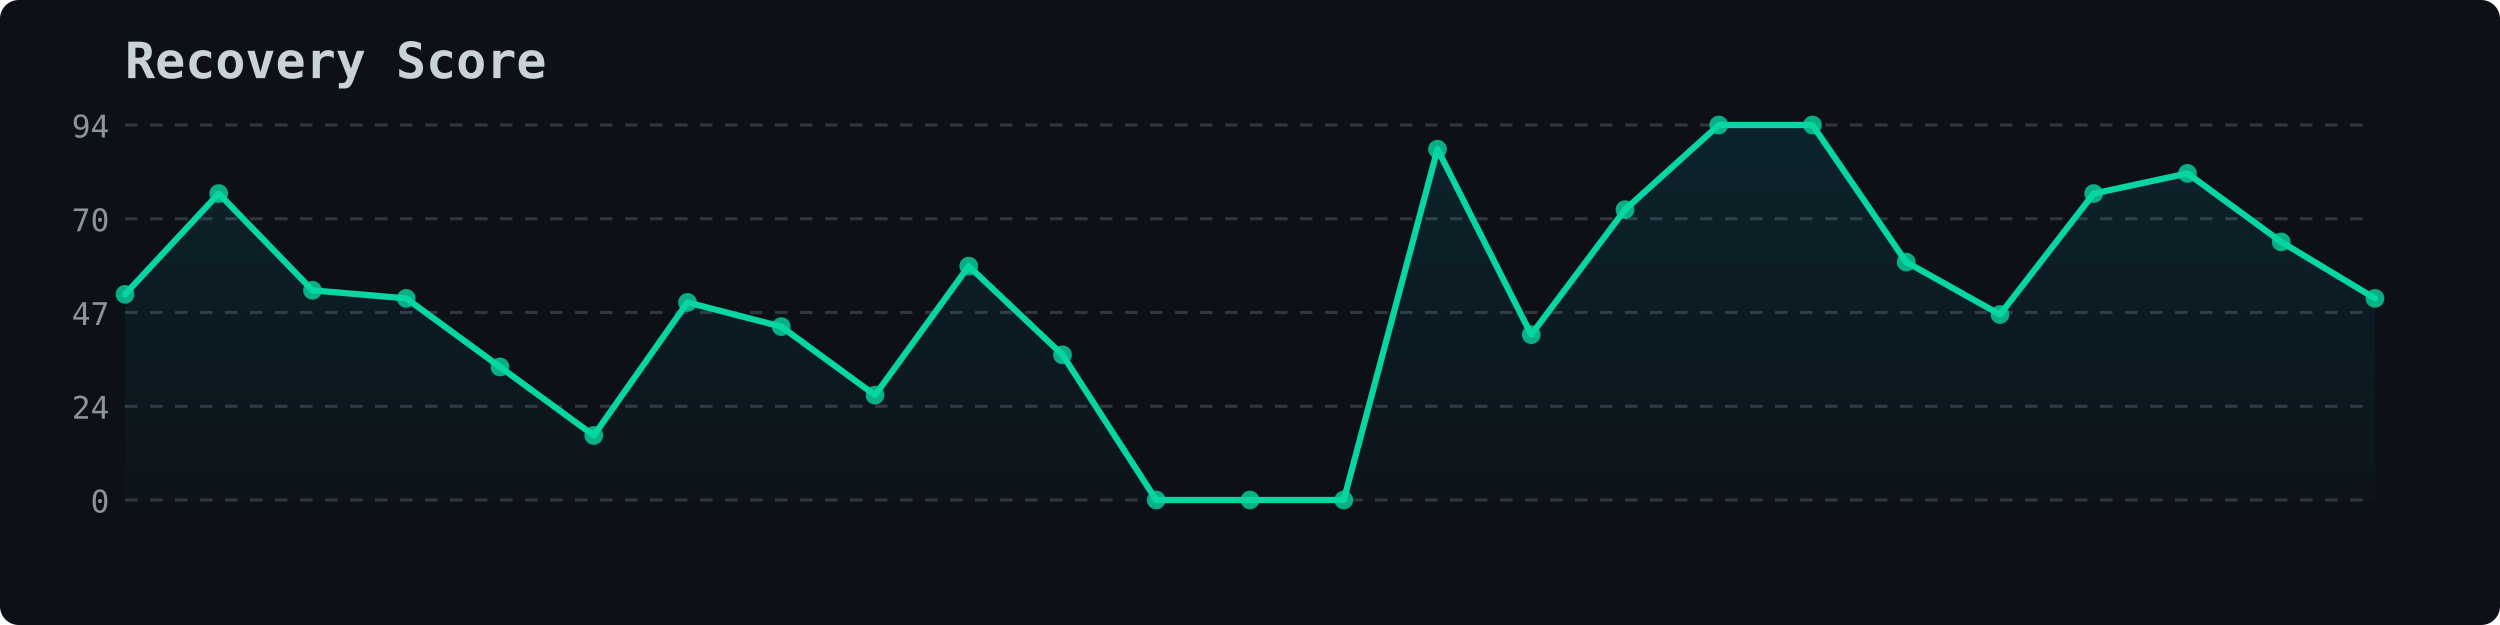
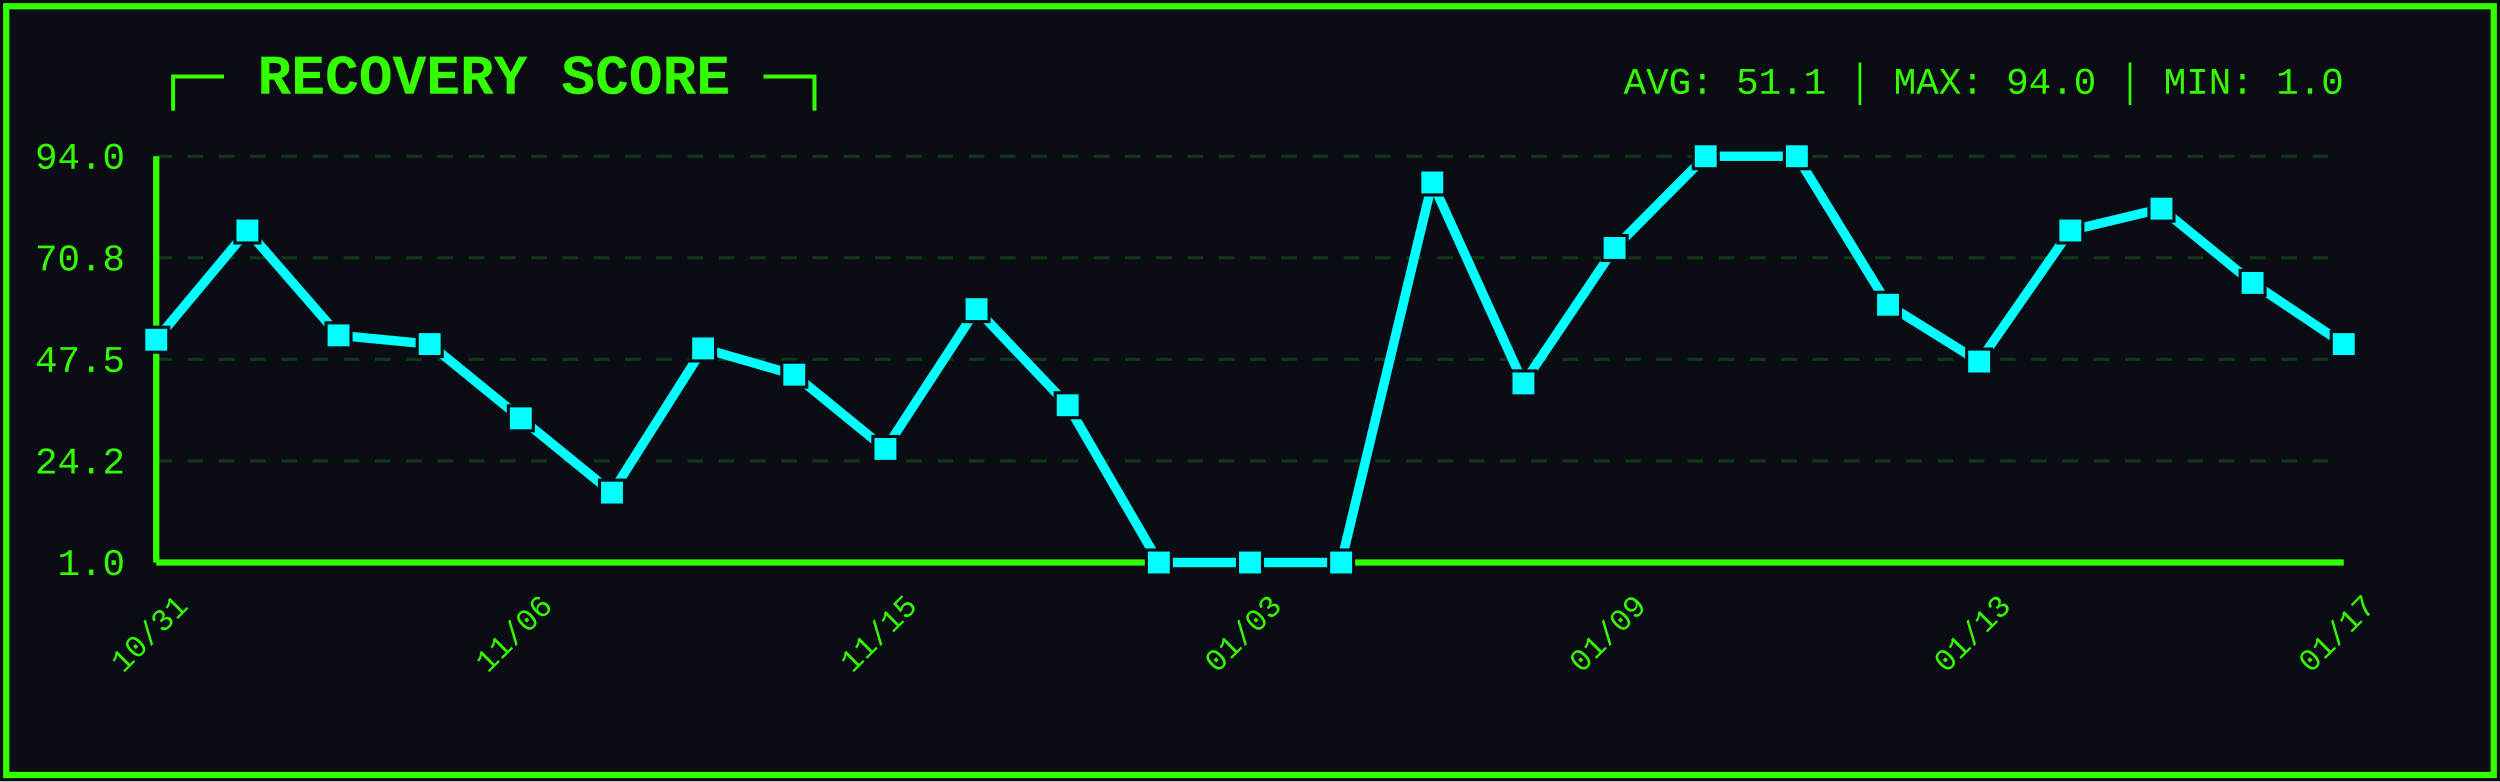
- <svg xmlns="http://www.w3.org/2000/svg" width="800" height="200">
-   <defs>
-     <linearGradient id="gradient" x1="0%" y1="0%" x2="0%" y2="100%">
-       <stop offset="0%" style="stop-color:#00D9FF;stop-opacity:0.3" />
-       <stop offset="100%" style="stop-color:#00D9FF;stop-opacity:0.05" />
-     </linearGradient>
-   </defs>
-   <rect width="800" height="200" fill="#0D1117" rx="6" />
-   <text x="40" y="25" font-family="'SF Mono', 'Monaco', monospace" font-size="16" font-weight="bold" fill="#C9D1D9">
-         Recovery Score
+ <svg xmlns="http://www.w3.org/2000/svg" width="800" height="250">
+   <rect width="800" height="250" fill="#0a0e14" />
+   <rect x="2" y="2" width="796" height="246" fill="none" stroke="#33ff00" stroke-width="2" />
+   <text x="50" y="30" font-family="'Courier New', 'Courier', monospace" font-size="18" font-weight="bold" fill="#33ff00">
+         ┌─ RECOVERY SCORE ─┐
    </text>
-   <line x1="40" y1="40.0" x2="760" y2="40.0" stroke="#30363D" stroke-width="1" stroke-dasharray="4,4" />
-   <text x="35" y="44.0" font-family="'SF Mono', 'Monaco', monospace" font-size="10" fill="#8B949E" text-anchor="end">94</text>
-   <line x1="40" y1="70.0" x2="760" y2="70.0" stroke="#30363D" stroke-width="1" stroke-dasharray="4,4" />
-   <text x="35" y="74.0" font-family="'SF Mono', 'Monaco', monospace" font-size="10" fill="#8B949E" text-anchor="end">70</text>
-   <line x1="40" y1="100.0" x2="760" y2="100.0" stroke="#30363D" stroke-width="1" stroke-dasharray="4,4" />
-   <text x="35" y="104.0" font-family="'SF Mono', 'Monaco', monospace" font-size="10" fill="#8B949E" text-anchor="end">47</text>
-   <line x1="40" y1="130.0" x2="760" y2="130.0" stroke="#30363D" stroke-width="1" stroke-dasharray="4,4" />
-   <text x="35" y="134.0" font-family="'SF Mono', 'Monaco', monospace" font-size="10" fill="#8B949E" text-anchor="end">24</text>
-   <line x1="40" y1="160.0" x2="760" y2="160.0" stroke="#30363D" stroke-width="1" stroke-dasharray="4,4" />
-   <text x="35" y="164.0" font-family="'SF Mono', 'Monaco', monospace" font-size="10" fill="#8B949E" text-anchor="end">0</text>
-   <path d="M 40.0,94.194 L 70.0,61.935 L 100.0,92.903 L 130.0,95.484 L 160.0,117.419 L 190.0,139.355 L 220.0,96.774 L 250.0,104.516 L 280.0,126.452 L 310.0,85.161 L 340.0,113.548 L 370.0,160.0 L 400.0,160.0 L 430.0,160.0 L 460.0,47.742 L 490.0,107.097 L 520.0,67.097 L 550.0,40.0 L 580.0,40.0 L 610.0,83.871 L 640.0,100.645 L 670.0,61.935 L 700.0,55.484 L 730.0,77.419 L 760.0,95.484" stroke="#06D6A0" stroke-width="2" fill="none" stroke-linecap="round" stroke-linejoin="round" />
-   <path d="M 40.0,94.194 L 70.0,61.935 L 100.0,92.903 L 130.0,95.484 L 160.0,117.419 L 190.0,139.355 L 220.0,96.774 L 250.0,104.516 L 280.0,126.452 L 310.0,85.161 L 340.0,113.548 L 370.0,160.0 L 400.0,160.0 L 430.0,160.0 L 460.0,47.742 L 490.0,107.097 L 520.0,67.097 L 550.0,40.0 L 580.0,40.0 L 610.0,83.871 L 640.0,100.645 L 670.0,61.935 L 700.0,55.484 L 730.0,77.419 L 760.0,95.484 L 760.0,160 L 40.0,160 Z" fill="url(#gradient)" opacity="0.3" />
-   <circle cx="40.0" cy="94.194" r="3" fill="#06D6A0" opacity="0.8" />
-   <circle cx="70.0" cy="61.935" r="3" fill="#06D6A0" opacity="0.8" />
-   <circle cx="100.0" cy="92.903" r="3" fill="#06D6A0" opacity="0.8" />
-   <circle cx="130.0" cy="95.484" r="3" fill="#06D6A0" opacity="0.8" />
-   <circle cx="160.0" cy="117.419" r="3" fill="#06D6A0" opacity="0.8" />
-   <circle cx="190.0" cy="139.355" r="3" fill="#06D6A0" opacity="0.8" />
-   <circle cx="220.0" cy="96.774" r="3" fill="#06D6A0" opacity="0.8" />
-   <circle cx="250.0" cy="104.516" r="3" fill="#06D6A0" opacity="0.8" />
-   <circle cx="280.0" cy="126.452" r="3" fill="#06D6A0" opacity="0.8" />
-   <circle cx="310.0" cy="85.161" r="3" fill="#06D6A0" opacity="0.8" />
-   <circle cx="340.0" cy="113.548" r="3" fill="#06D6A0" opacity="0.8" />
-   <circle cx="370.0" cy="160.0" r="3" fill="#06D6A0" opacity="0.8" />
-   <circle cx="400.0" cy="160.0" r="3" fill="#06D6A0" opacity="0.8" />
-   <circle cx="430.0" cy="160.0" r="3" fill="#06D6A0" opacity="0.8" />
-   <circle cx="460.0" cy="47.742" r="3" fill="#06D6A0" opacity="0.8" />
-   <circle cx="490.0" cy="107.097" r="3" fill="#06D6A0" opacity="0.8" />
-   <circle cx="520.0" cy="67.097" r="3" fill="#06D6A0" opacity="0.8" />
-   <circle cx="550.0" cy="40.0" r="3" fill="#06D6A0" opacity="0.8" />
-   <circle cx="580.0" cy="40.0" r="3" fill="#06D6A0" opacity="0.8" />
-   <circle cx="610.0" cy="83.871" r="3" fill="#06D6A0" opacity="0.8" />
-   <circle cx="640.0" cy="100.645" r="3" fill="#06D6A0" opacity="0.8" />
-   <circle cx="670.0" cy="61.935" r="3" fill="#06D6A0" opacity="0.8" />
-   <circle cx="700.0" cy="55.484" r="3" fill="#06D6A0" opacity="0.8" />
-   <circle cx="730.0" cy="77.419" r="3" fill="#06D6A0" opacity="0.8" />
-   <circle cx="760.0" cy="95.484" r="3" fill="#06D6A0" opacity="0.8" />
+   <line x1="50" y1="50.0" x2="750" y2="50.0" stroke="#1a5f1a" stroke-width="1" stroke-dasharray="5,5" opacity="0.5" />
+   <text x="40" y="54.0" font-family="'Courier New', 'Courier', monospace" font-size="12" fill="#33ff00" text-anchor="end">94.0</text>
+   <line x1="50" y1="82.5" x2="750" y2="82.5" stroke="#1a5f1a" stroke-width="1" stroke-dasharray="5,5" opacity="0.5" />
+   <text x="40" y="86.5" font-family="'Courier New', 'Courier', monospace" font-size="12" fill="#33ff00" text-anchor="end">70.8</text>
+   <line x1="50" y1="115.0" x2="750" y2="115.0" stroke="#1a5f1a" stroke-width="1" stroke-dasharray="5,5" opacity="0.5" />
+   <text x="40" y="119.0" font-family="'Courier New', 'Courier', monospace" font-size="12" fill="#33ff00" text-anchor="end">47.5</text>
+   <line x1="50" y1="147.5" x2="750" y2="147.5" stroke="#1a5f1a" stroke-width="1" stroke-dasharray="5,5" opacity="0.5" />
+   <text x="40" y="151.5" font-family="'Courier New', 'Courier', monospace" font-size="12" fill="#33ff00" text-anchor="end">24.2</text>
+   <line x1="50" y1="180.0" x2="750" y2="180.0" stroke="#1a5f1a" stroke-width="1" stroke-dasharray="5,5" opacity="0.5" />
+   <text x="40" y="184.0" font-family="'Courier New', 'Courier', monospace" font-size="12" fill="#33ff00" text-anchor="end">1.0</text>
+   <line x1="50" y1="50" x2="50" y2="180" stroke="#33ff00" stroke-width="2" />
+   <line x1="50" y1="180" x2="750" y2="180" stroke="#33ff00" stroke-width="2" />
+   <line x1="50.0" y1="108.71" x2="79.167" y2="73.763" stroke="#00ffff" stroke-width="3" stroke-linecap="round" />
+   <line x1="79.167" y1="73.763" x2="108.333" y2="107.312" stroke="#00ffff" stroke-width="3" stroke-linecap="round" />
+   <line x1="108.333" y1="107.312" x2="137.5" y2="110.108" stroke="#00ffff" stroke-width="3" stroke-linecap="round" />
+   <line x1="137.5" y1="110.108" x2="166.667" y2="133.871" stroke="#00ffff" stroke-width="3" stroke-linecap="round" />
+   <line x1="166.667" y1="133.871" x2="195.833" y2="157.634" stroke="#00ffff" stroke-width="3" stroke-linecap="round" />
+   <line x1="195.833" y1="157.634" x2="225.0" y2="111.505" stroke="#00ffff" stroke-width="3" stroke-linecap="round" />
+   <line x1="225.0" y1="111.505" x2="254.167" y2="119.892" stroke="#00ffff" stroke-width="3" stroke-linecap="round" />
+   <line x1="254.167" y1="119.892" x2="283.333" y2="143.656" stroke="#00ffff" stroke-width="3" stroke-linecap="round" />
+   <line x1="283.333" y1="143.656" x2="312.5" y2="98.925" stroke="#00ffff" stroke-width="3" stroke-linecap="round" />
+   <line x1="312.5" y1="98.925" x2="341.667" y2="129.677" stroke="#00ffff" stroke-width="3" stroke-linecap="round" />
+   <line x1="341.667" y1="129.677" x2="370.833" y2="180.0" stroke="#00ffff" stroke-width="3" stroke-linecap="round" />
+   <line x1="370.833" y1="180.0" x2="400.0" y2="180.0" stroke="#00ffff" stroke-width="3" stroke-linecap="round" />
+   <line x1="400.0" y1="180.0" x2="429.167" y2="180.0" stroke="#00ffff" stroke-width="3" stroke-linecap="round" />
+   <line x1="429.167" y1="180.0" x2="458.333" y2="58.387" stroke="#00ffff" stroke-width="3" stroke-linecap="round" />
+   <line x1="458.333" y1="58.387" x2="487.5" y2="122.688" stroke="#00ffff" stroke-width="3" stroke-linecap="round" />
+   <line x1="487.5" y1="122.688" x2="516.667" y2="79.355" stroke="#00ffff" stroke-width="3" stroke-linecap="round" />
+   <line x1="516.667" y1="79.355" x2="545.833" y2="50.0" stroke="#00ffff" stroke-width="3" stroke-linecap="round" />
+   <line x1="545.833" y1="50.0" x2="575.0" y2="50.0" stroke="#00ffff" stroke-width="3" stroke-linecap="round" />
+   <line x1="575.0" y1="50.0" x2="604.167" y2="97.527" stroke="#00ffff" stroke-width="3" stroke-linecap="round" />
+   <line x1="604.167" y1="97.527" x2="633.333" y2="115.699" stroke="#00ffff" stroke-width="3" stroke-linecap="round" />
+   <line x1="633.333" y1="115.699" x2="662.5" y2="73.763" stroke="#00ffff" stroke-width="3" stroke-linecap="round" />
+   <line x1="662.5" y1="73.763" x2="691.667" y2="66.774" stroke="#00ffff" stroke-width="3" stroke-linecap="round" />
+   <line x1="691.667" y1="66.774" x2="720.833" y2="90.538" stroke="#00ffff" stroke-width="3" stroke-linecap="round" />
+   <line x1="720.833" y1="90.538" x2="750.0" y2="110.108" stroke="#00ffff" stroke-width="3" stroke-linecap="round" />
+   <rect x="46.0" y="104.71" width="8" height="8" fill="#00ffff" stroke="#0a0e14" stroke-width="1" />
+   <rect x="75.167" y="69.763" width="8" height="8" fill="#00ffff" stroke="#0a0e14" stroke-width="1" />
+   <rect x="104.333" y="103.312" width="8" height="8" fill="#00ffff" stroke="#0a0e14" stroke-width="1" />
+   <rect x="133.5" y="106.108" width="8" height="8" fill="#00ffff" stroke="#0a0e14" stroke-width="1" />
+   <rect x="162.667" y="129.871" width="8" height="8" fill="#00ffff" stroke="#0a0e14" stroke-width="1" />
+   <rect x="191.833" y="153.634" width="8" height="8" fill="#00ffff" stroke="#0a0e14" stroke-width="1" />
+   <rect x="221.0" y="107.505" width="8" height="8" fill="#00ffff" stroke="#0a0e14" stroke-width="1" />
+   <rect x="250.167" y="115.892" width="8" height="8" fill="#00ffff" stroke="#0a0e14" stroke-width="1" />
+   <rect x="279.333" y="139.656" width="8" height="8" fill="#00ffff" stroke="#0a0e14" stroke-width="1" />
+   <rect x="308.5" y="94.925" width="8" height="8" fill="#00ffff" stroke="#0a0e14" stroke-width="1" />
+   <rect x="337.667" y="125.677" width="8" height="8" fill="#00ffff" stroke="#0a0e14" stroke-width="1" />
+   <rect x="366.833" y="176.0" width="8" height="8" fill="#00ffff" stroke="#0a0e14" stroke-width="1" />
+   <rect x="396.0" y="176.0" width="8" height="8" fill="#00ffff" stroke="#0a0e14" stroke-width="1" />
+   <rect x="425.167" y="176.0" width="8" height="8" fill="#00ffff" stroke="#0a0e14" stroke-width="1" />
+   <rect x="454.333" y="54.387" width="8" height="8" fill="#00ffff" stroke="#0a0e14" stroke-width="1" />
+   <rect x="483.5" y="118.688" width="8" height="8" fill="#00ffff" stroke="#0a0e14" stroke-width="1" />
+   <rect x="512.667" y="75.355" width="8" height="8" fill="#00ffff" stroke="#0a0e14" stroke-width="1" />
+   <rect x="541.833" y="46.0" width="8" height="8" fill="#00ffff" stroke="#0a0e14" stroke-width="1" />
+   <rect x="571.0" y="46.0" width="8" height="8" fill="#00ffff" stroke="#0a0e14" stroke-width="1" />
+   <rect x="600.167" y="93.527" width="8" height="8" fill="#00ffff" stroke="#0a0e14" stroke-width="1" />
+   <rect x="629.333" y="111.699" width="8" height="8" fill="#00ffff" stroke="#0a0e14" stroke-width="1" />
+   <rect x="658.5" y="69.763" width="8" height="8" fill="#00ffff" stroke="#0a0e14" stroke-width="1" />
+   <rect x="687.667" y="62.774" width="8" height="8" fill="#00ffff" stroke="#0a0e14" stroke-width="1" />
+   <rect x="716.833" y="86.538" width="8" height="8" fill="#00ffff" stroke="#0a0e14" stroke-width="1" />
+   <rect x="746.0" y="106.108" width="8" height="8" fill="#00ffff" stroke="#0a0e14" stroke-width="1" />
+   <text x="50.0" y="205" font-family="'Courier New', 'Courier', monospace" font-size="10" fill="#33ff00" text-anchor="middle" transform="rotate(-45, 50.0, 205)">
+         10/31
+     </text>
+   <text x="166.667" y="205" font-family="'Courier New', 'Courier', monospace" font-size="10" fill="#33ff00" text-anchor="middle" transform="rotate(-45, 166.6667, 205)">
+         11/06
+     </text>
+   <text x="283.333" y="205" font-family="'Courier New', 'Courier', monospace" font-size="10" fill="#33ff00" text-anchor="middle" transform="rotate(-45, 283.3333, 205)">
+         11/15
+     </text>
+   <text x="400.0" y="205" font-family="'Courier New', 'Courier', monospace" font-size="10" fill="#33ff00" text-anchor="middle" transform="rotate(-45, 400.0, 205)">
+         01/03
+     </text>
+   <text x="516.667" y="205" font-family="'Courier New', 'Courier', monospace" font-size="10" fill="#33ff00" text-anchor="middle" transform="rotate(-45, 516.6667, 205)">
+         01/09
+     </text>
+   <text x="633.333" y="205" font-family="'Courier New', 'Courier', monospace" font-size="10" fill="#33ff00" text-anchor="middle" transform="rotate(-45, 633.3333, 205)">
+         01/13
+     </text>
+   <text x="750.0" y="205" font-family="'Courier New', 'Courier', monospace" font-size="10" fill="#33ff00" text-anchor="middle" transform="rotate(-45, 750.0, 205)">
+         01/17
+     </text>
+   <text x="750" y="30" font-family="'Courier New', 'Courier', monospace" font-size="12" fill="#33ff00" text-anchor="end">
+         AVG: 51.1 │ MAX: 94.0 │ MIN: 1.0
+     </text>
</svg>
